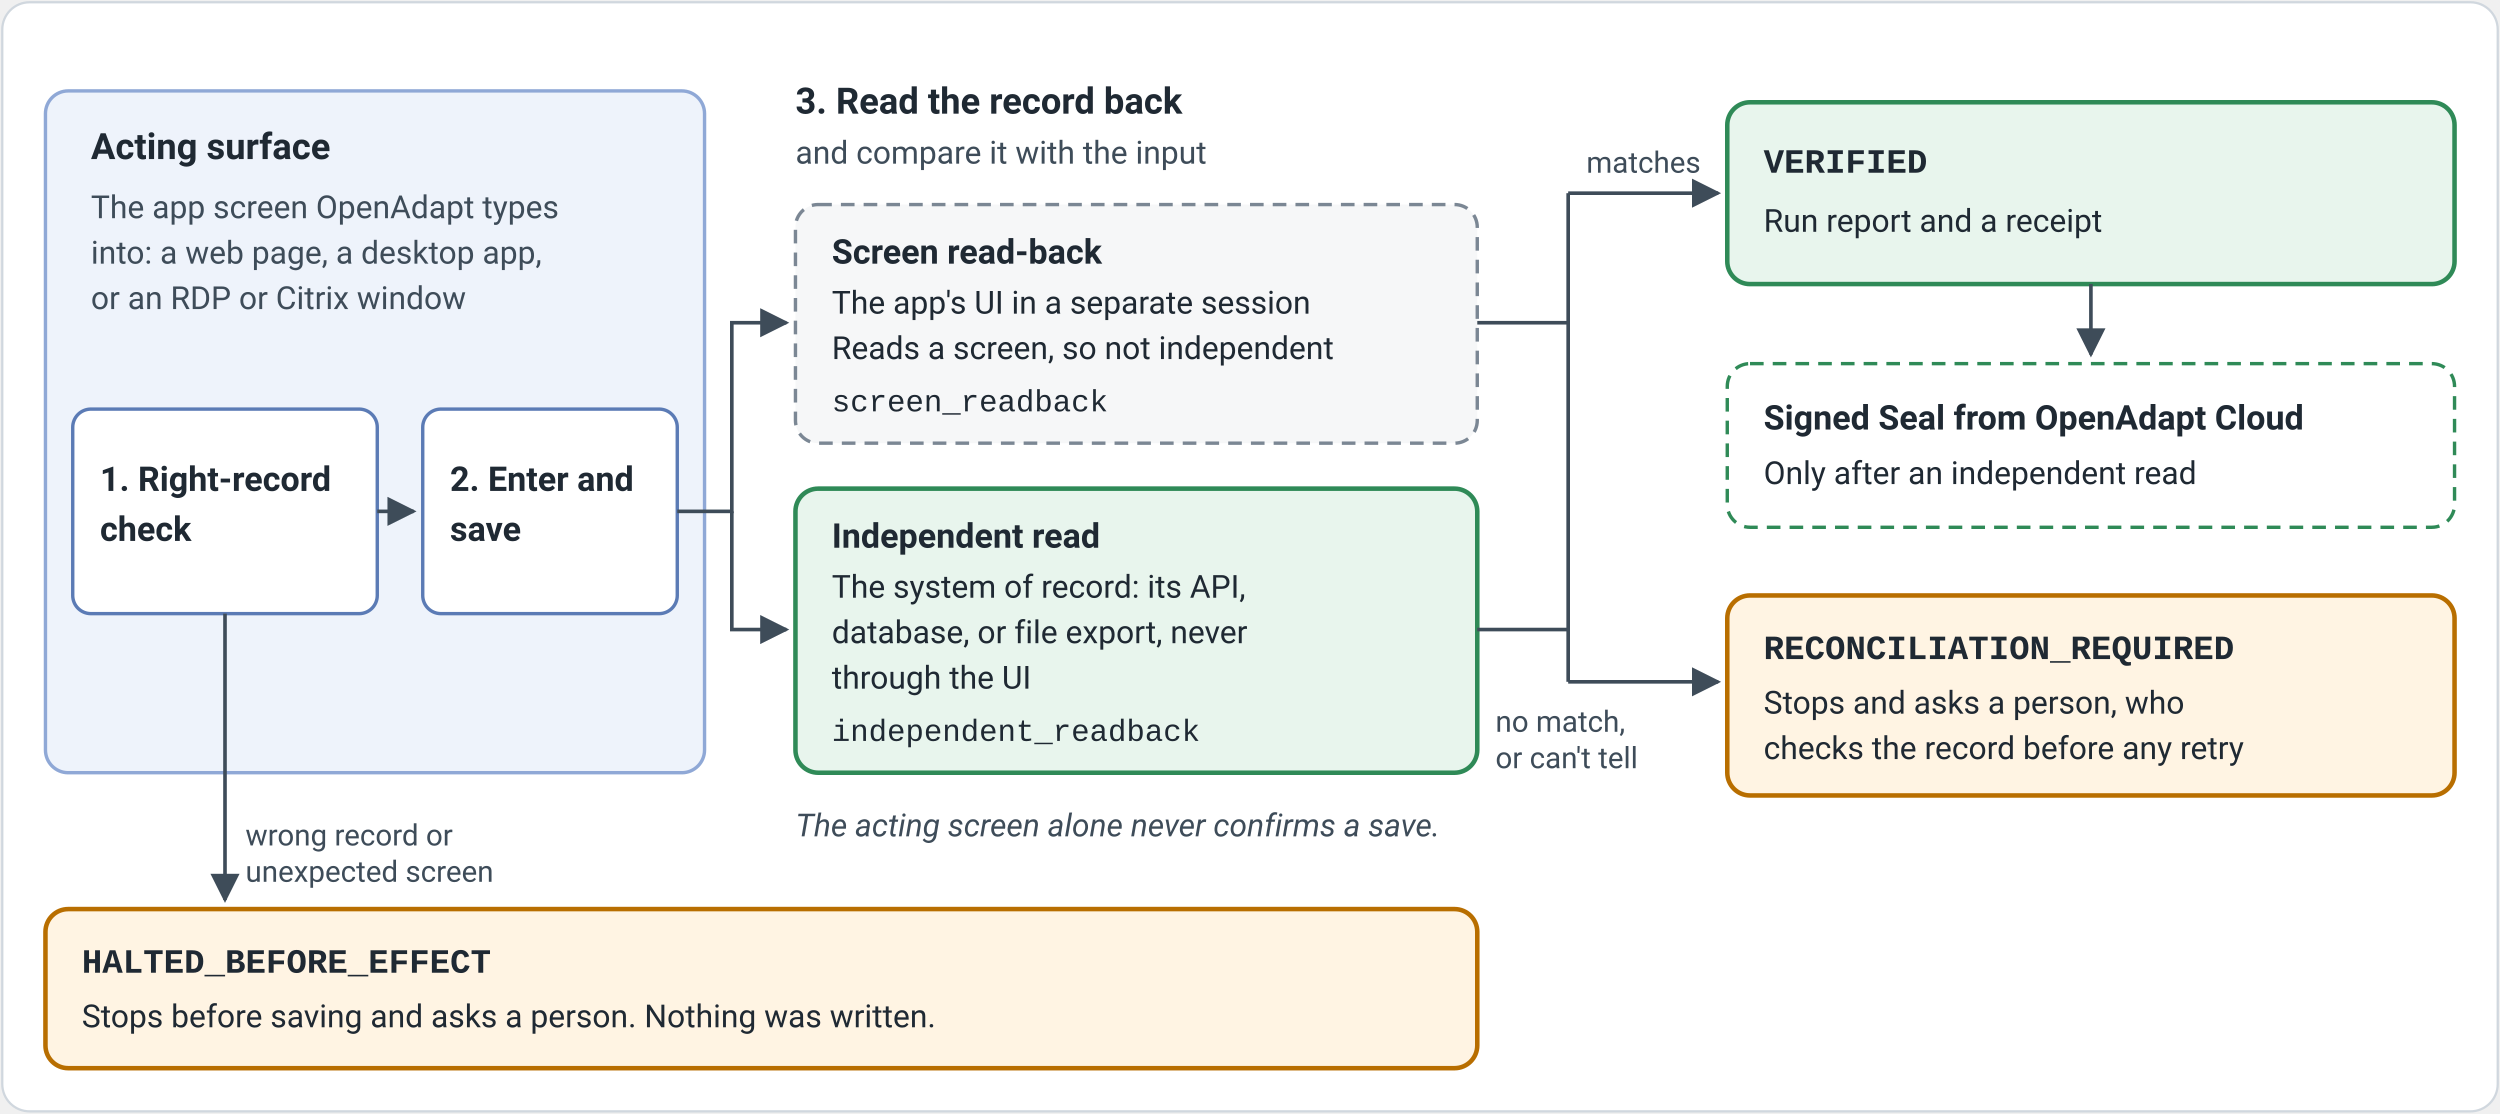
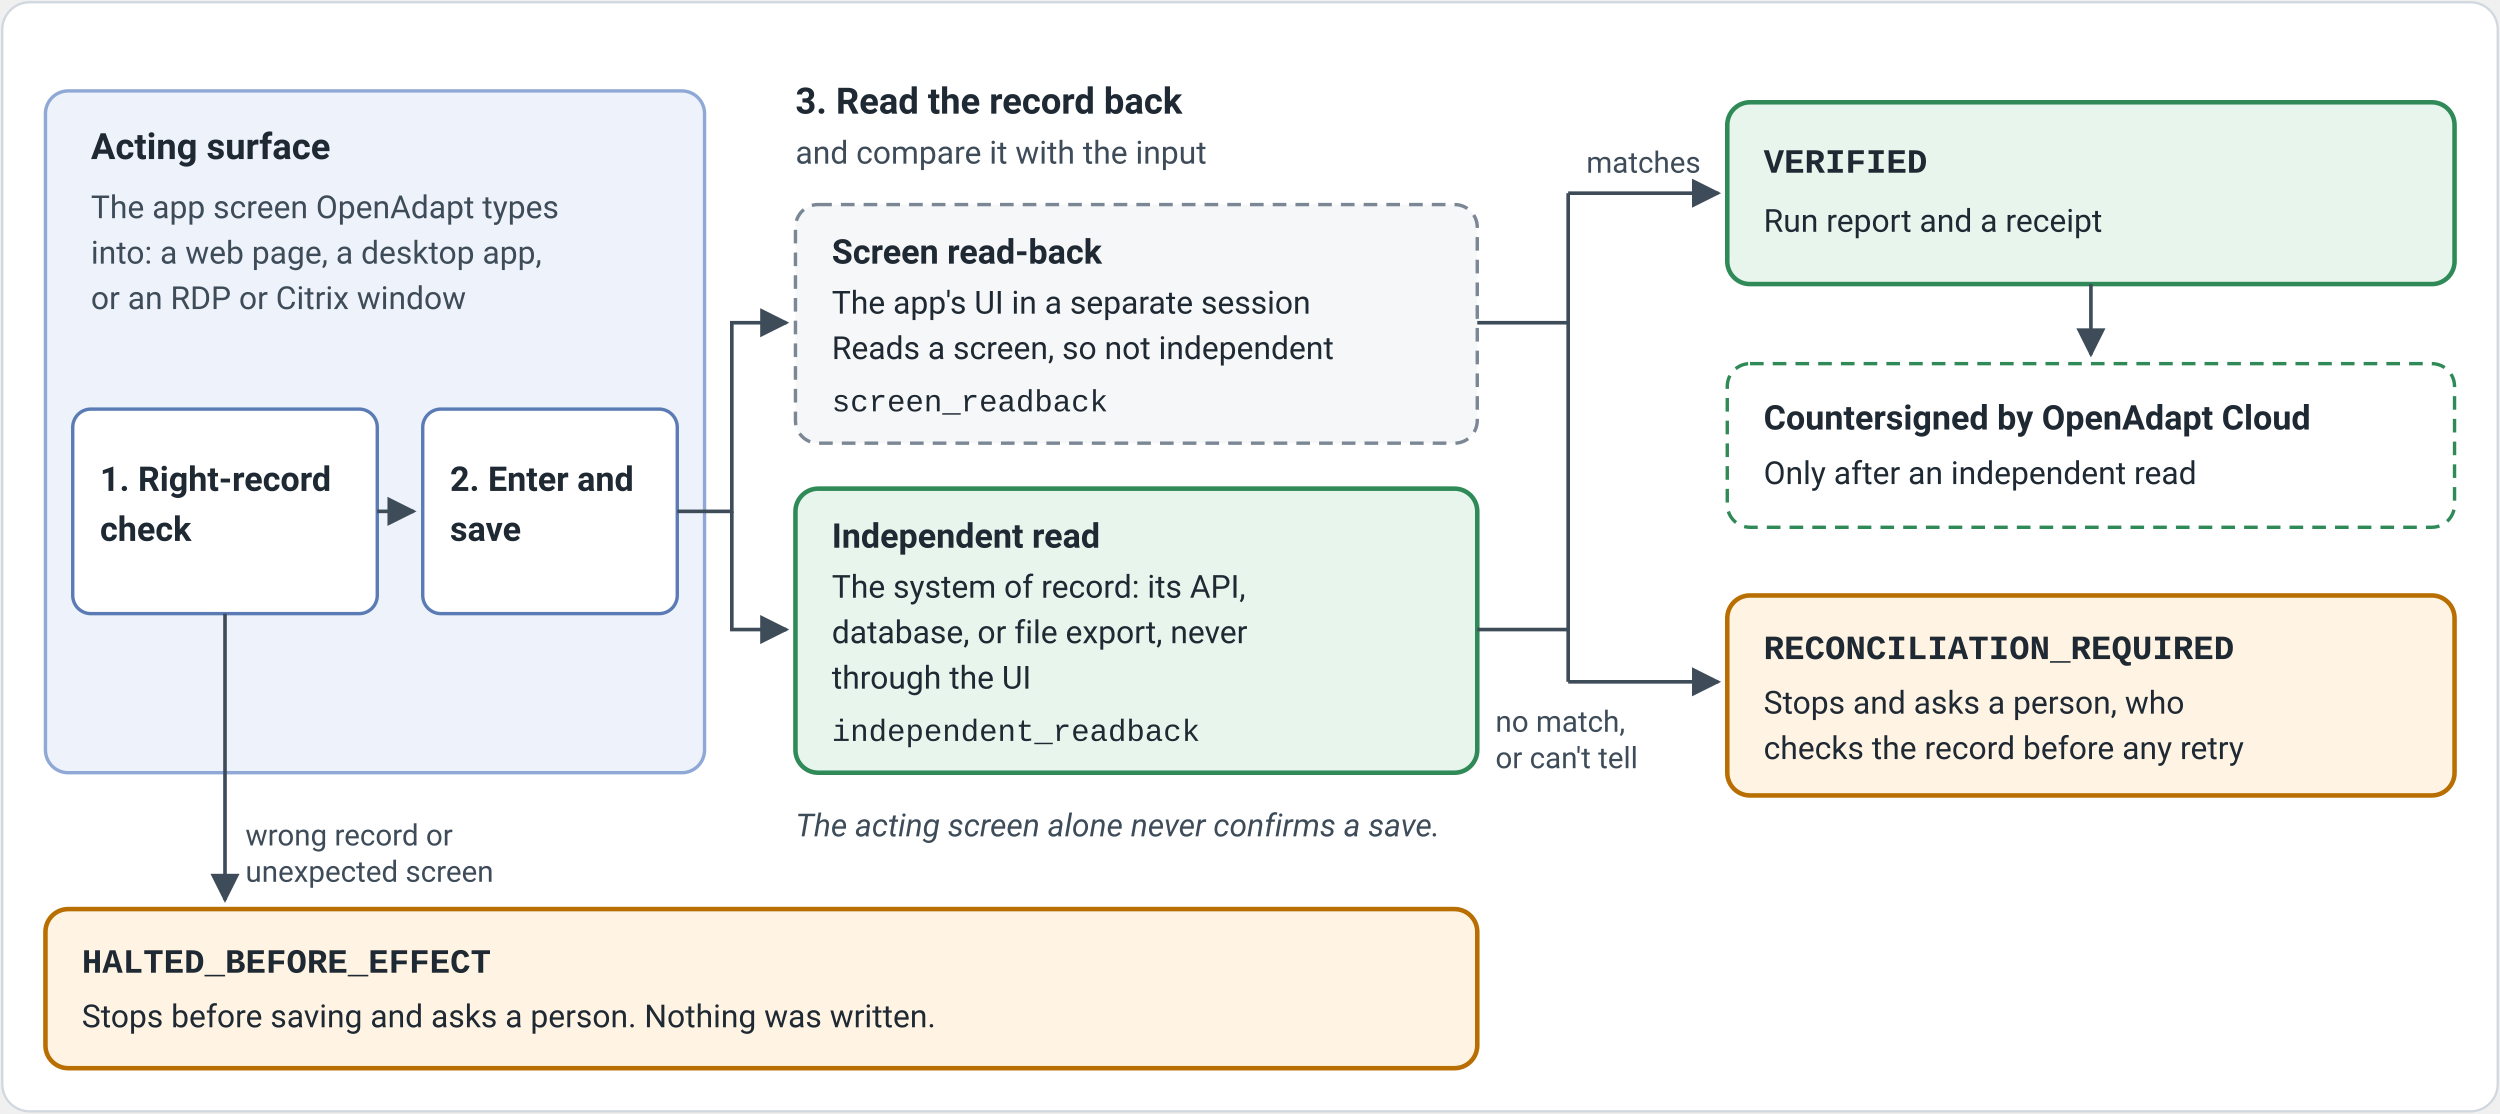
<svg xmlns="http://www.w3.org/2000/svg" viewBox="0 0 1100 490" width="1100" height="490" role="img" aria-labelledby="title desc">
  <defs>
    <marker id="arrow" viewBox="0 0 10 10" refX="9" refY="5" markerWidth="8" markerHeight="8" orient="auto-start-reverse">
      <path d="M0,0 L10,5 L0,10 z" fill="#3e4c59" />
    </marker>
    <style>
      text { font-family: system-ui, -apple-system, "Segoe UI", Roboto, Helvetica, Arial, sans-serif; fill: #1f2933; font-size: 14px; }
      .title { font-size: 16px; font-weight: 700; }
      .head { font-size: 15px; font-weight: 700; }
      .sub { fill: #3e4c59; }
      .note { fill: #3e4c59; font-style: italic; }
      .small { font-size: 13px; fill: #3e4c59; }
      .mono { font-family: ui-monospace, SFMono-Regular, Menlo, Consolas, "Liberation Mono", monospace; font-size: 13.5px; }
      .outcome { font-family: ui-monospace, SFMono-Regular, Menlo, Consolas, "Liberation Mono", monospace; font-size: 15px; font-weight: 700; }
      .line { stroke: #3e4c59; stroke-width: 1.6; fill: none; }
    </style>
  </defs>
  <rect x="1" y="1" width="1098" height="488" rx="12" fill="#ffffff" stroke="#d0d7de" />
  <rect x="20" y="40" width="290" height="300" rx="10" fill="#eef3fb" stroke="#8fa8d6" stroke-width="1.5" />
  <text x="40" y="70" class="title">Acting surface</text>
  <text x="40" y="96" class="sub">The app screen OpenAdapt types</text>
  <text x="40" y="116" class="sub">into: a web page, a desktop app,</text>
  <text x="40" y="136" class="sub">or an RDP or Citrix window</text>
  <rect x="32" y="180" width="134" height="90" rx="8" fill="#ffffff" stroke="#5b7bb5" stroke-width="1.5" />
  <text x="44" y="216" class="head">1. Right-record</text>
  <text x="44" y="238" class="head">check</text>
  <rect x="186" y="180" width="112" height="90" rx="8" fill="#ffffff" stroke="#5b7bb5" stroke-width="1.5" />
  <text x="198" y="216" class="head">2. Enter and</text>
  <text x="198" y="238" class="head">save</text>
  <path d="M166,225 L182,225" class="line" marker-end="url(#arrow)" />
  <text x="350" y="50" class="title">3. Read the record back</text>
  <text x="350" y="72" class="sub">and compare it with the input</text>
  <rect x="350" y="90" width="300" height="105" rx="10" fill="#f6f7f8" stroke="#7b8794" stroke-width="1.5" stroke-dasharray="6 4" />
  <text x="366" y="116" class="head">Screen read-back</text>
  <text x="366" y="138">The app's UI in a separate session</text>
  <text x="366" y="158">Reads a screen, so not independent</text>
  <text x="366" y="181" class="mono">screen_readback</text>
  <rect x="350" y="215" width="300" height="125" rx="10" fill="#e8f5ed" stroke="#2f8a57" stroke-width="2" />
  <text x="366" y="241" class="head">Independent read</text>
  <text x="366" y="263">The system of record: its API,</text>
  <text x="366" y="283">database, or file export, never</text>
  <text x="366" y="303">through the UI</text>
  <text x="366" y="326" class="mono">independent_readback</text>
  <text x="350" y="368" class="note">The acting screen alone never confirms a save.</text>
  <path d="M298,225 L322,225 L322,142 L346,142" class="line" marker-end="url(#arrow)" />
  <path d="M322,225 L322,277 L346,277" class="line" marker-end="url(#arrow)" />
  <path d="M650,142 L690,142 M650,277 L690,277 M690,85 L690,300" class="line" />
  <path d="M690,85 L756,85" class="line" marker-end="url(#arrow)" />
  <path d="M690,300 L756,300" class="line" marker-end="url(#arrow)" />
  <text x="698" y="76" class="small">matches</text>
  <text x="658" y="322" class="small">no match,</text>
  <text x="658" y="338" class="small">or can't tell</text>
  <rect x="760" y="45" width="320" height="80" rx="10" fill="#e8f5ed" stroke="#2f8a57" stroke-width="2" />
  <text x="776" y="76" class="outcome">VERIFIED</text>
  <text x="776" y="102">Run report and a receipt</text>
  <path d="M920,125 L920,156" class="line" marker-end="url(#arrow)" />
  <rect x="760" y="160" width="320" height="72" rx="10" fill="#ffffff" stroke="#2f8a57" stroke-width="1.5" stroke-dasharray="6 4" />
-   <text x="776" y="189" class="head">Signed Seal from OpenAdapt Cloud</text>
+   <text x="776" y="189" class="head">Countersigned by OpenAdapt Cloud</text>
  <text x="776" y="213">Only after an independent read</text>
  <rect x="760" y="262" width="320" height="88" rx="10" fill="#fff4e3" stroke="#b86e00" stroke-width="2" />
  <text x="776" y="290" class="outcome">RECONCILIATION_REQUIRED</text>
  <text x="776" y="314">Stops and asks a person, who</text>
  <text x="776" y="334">checks the record before any retry</text>
  <path d="M99,270 L99,396" class="line" marker-end="url(#arrow)" />
  <text x="108" y="372" class="small">wrong record or</text>
  <text x="108" y="388" class="small">unexpected screen</text>
  <rect x="20" y="400" width="630" height="70" rx="10" fill="#fff4e3" stroke="#b86e00" stroke-width="2" />
  <text x="36" y="428" class="outcome">HALTED_BEFORE_EFFECT</text>
  <text x="36" y="452">Stops before saving and asks a person. Nothing was written.</text>
</svg>
